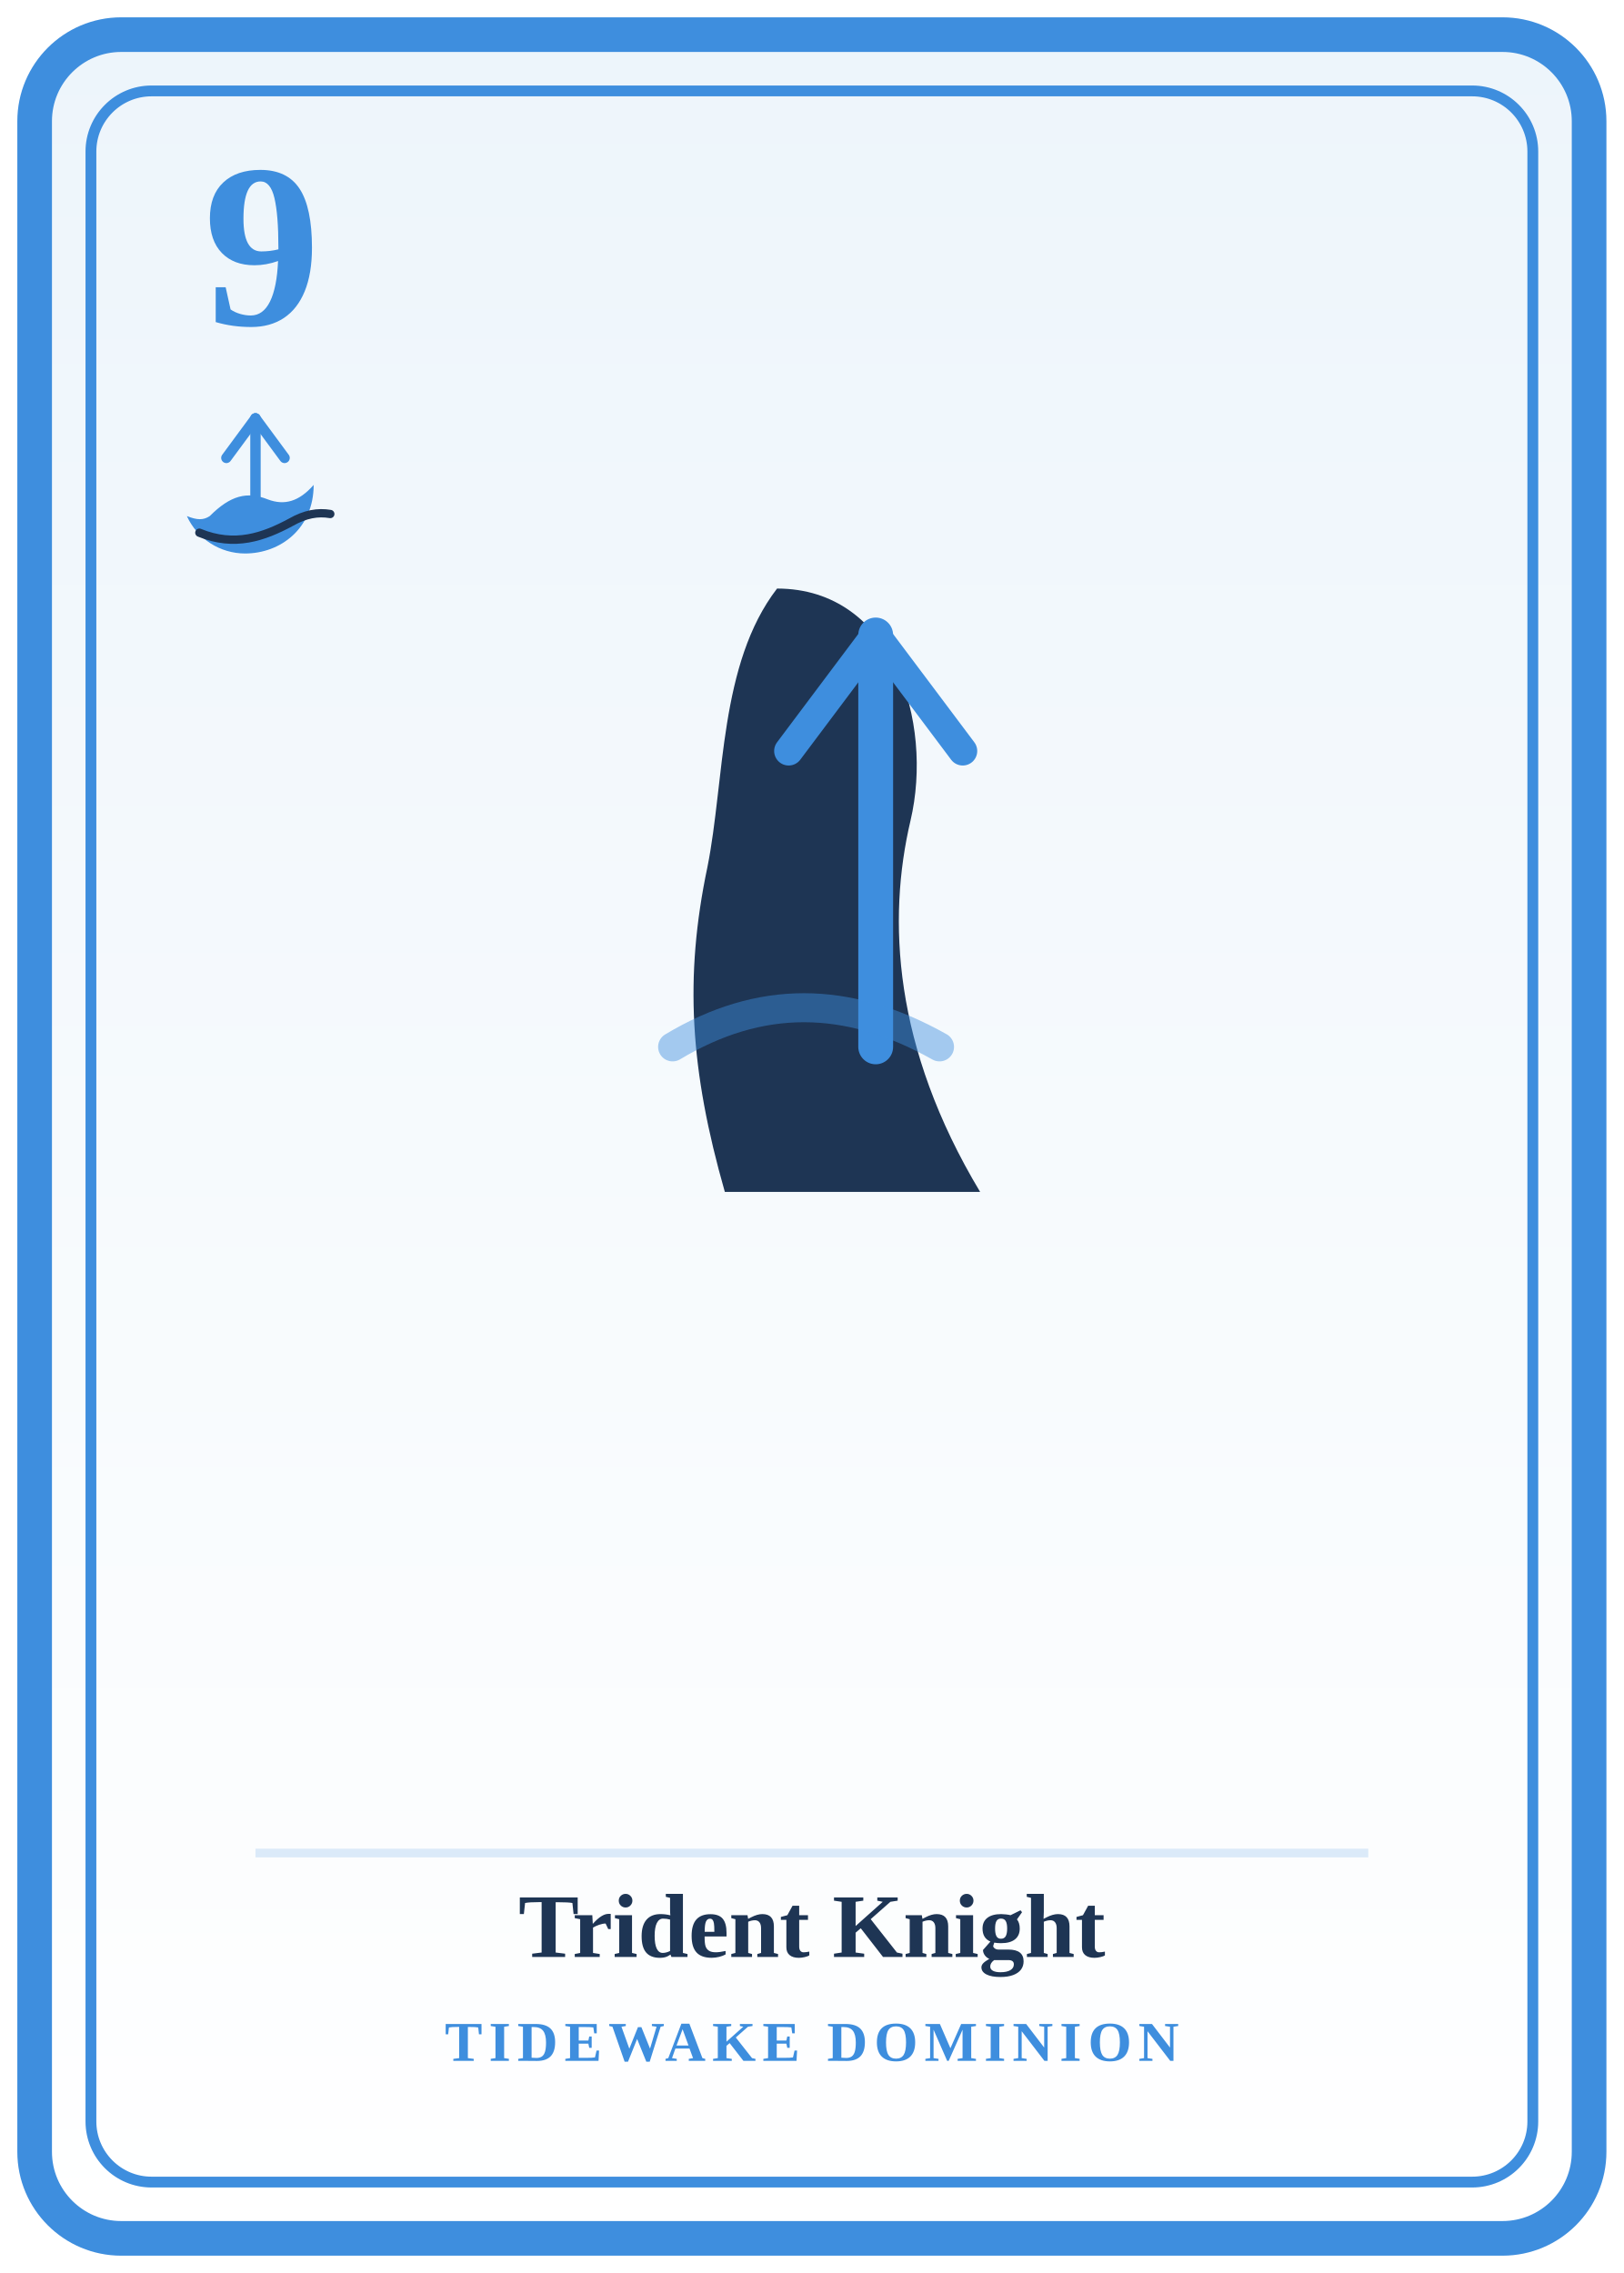
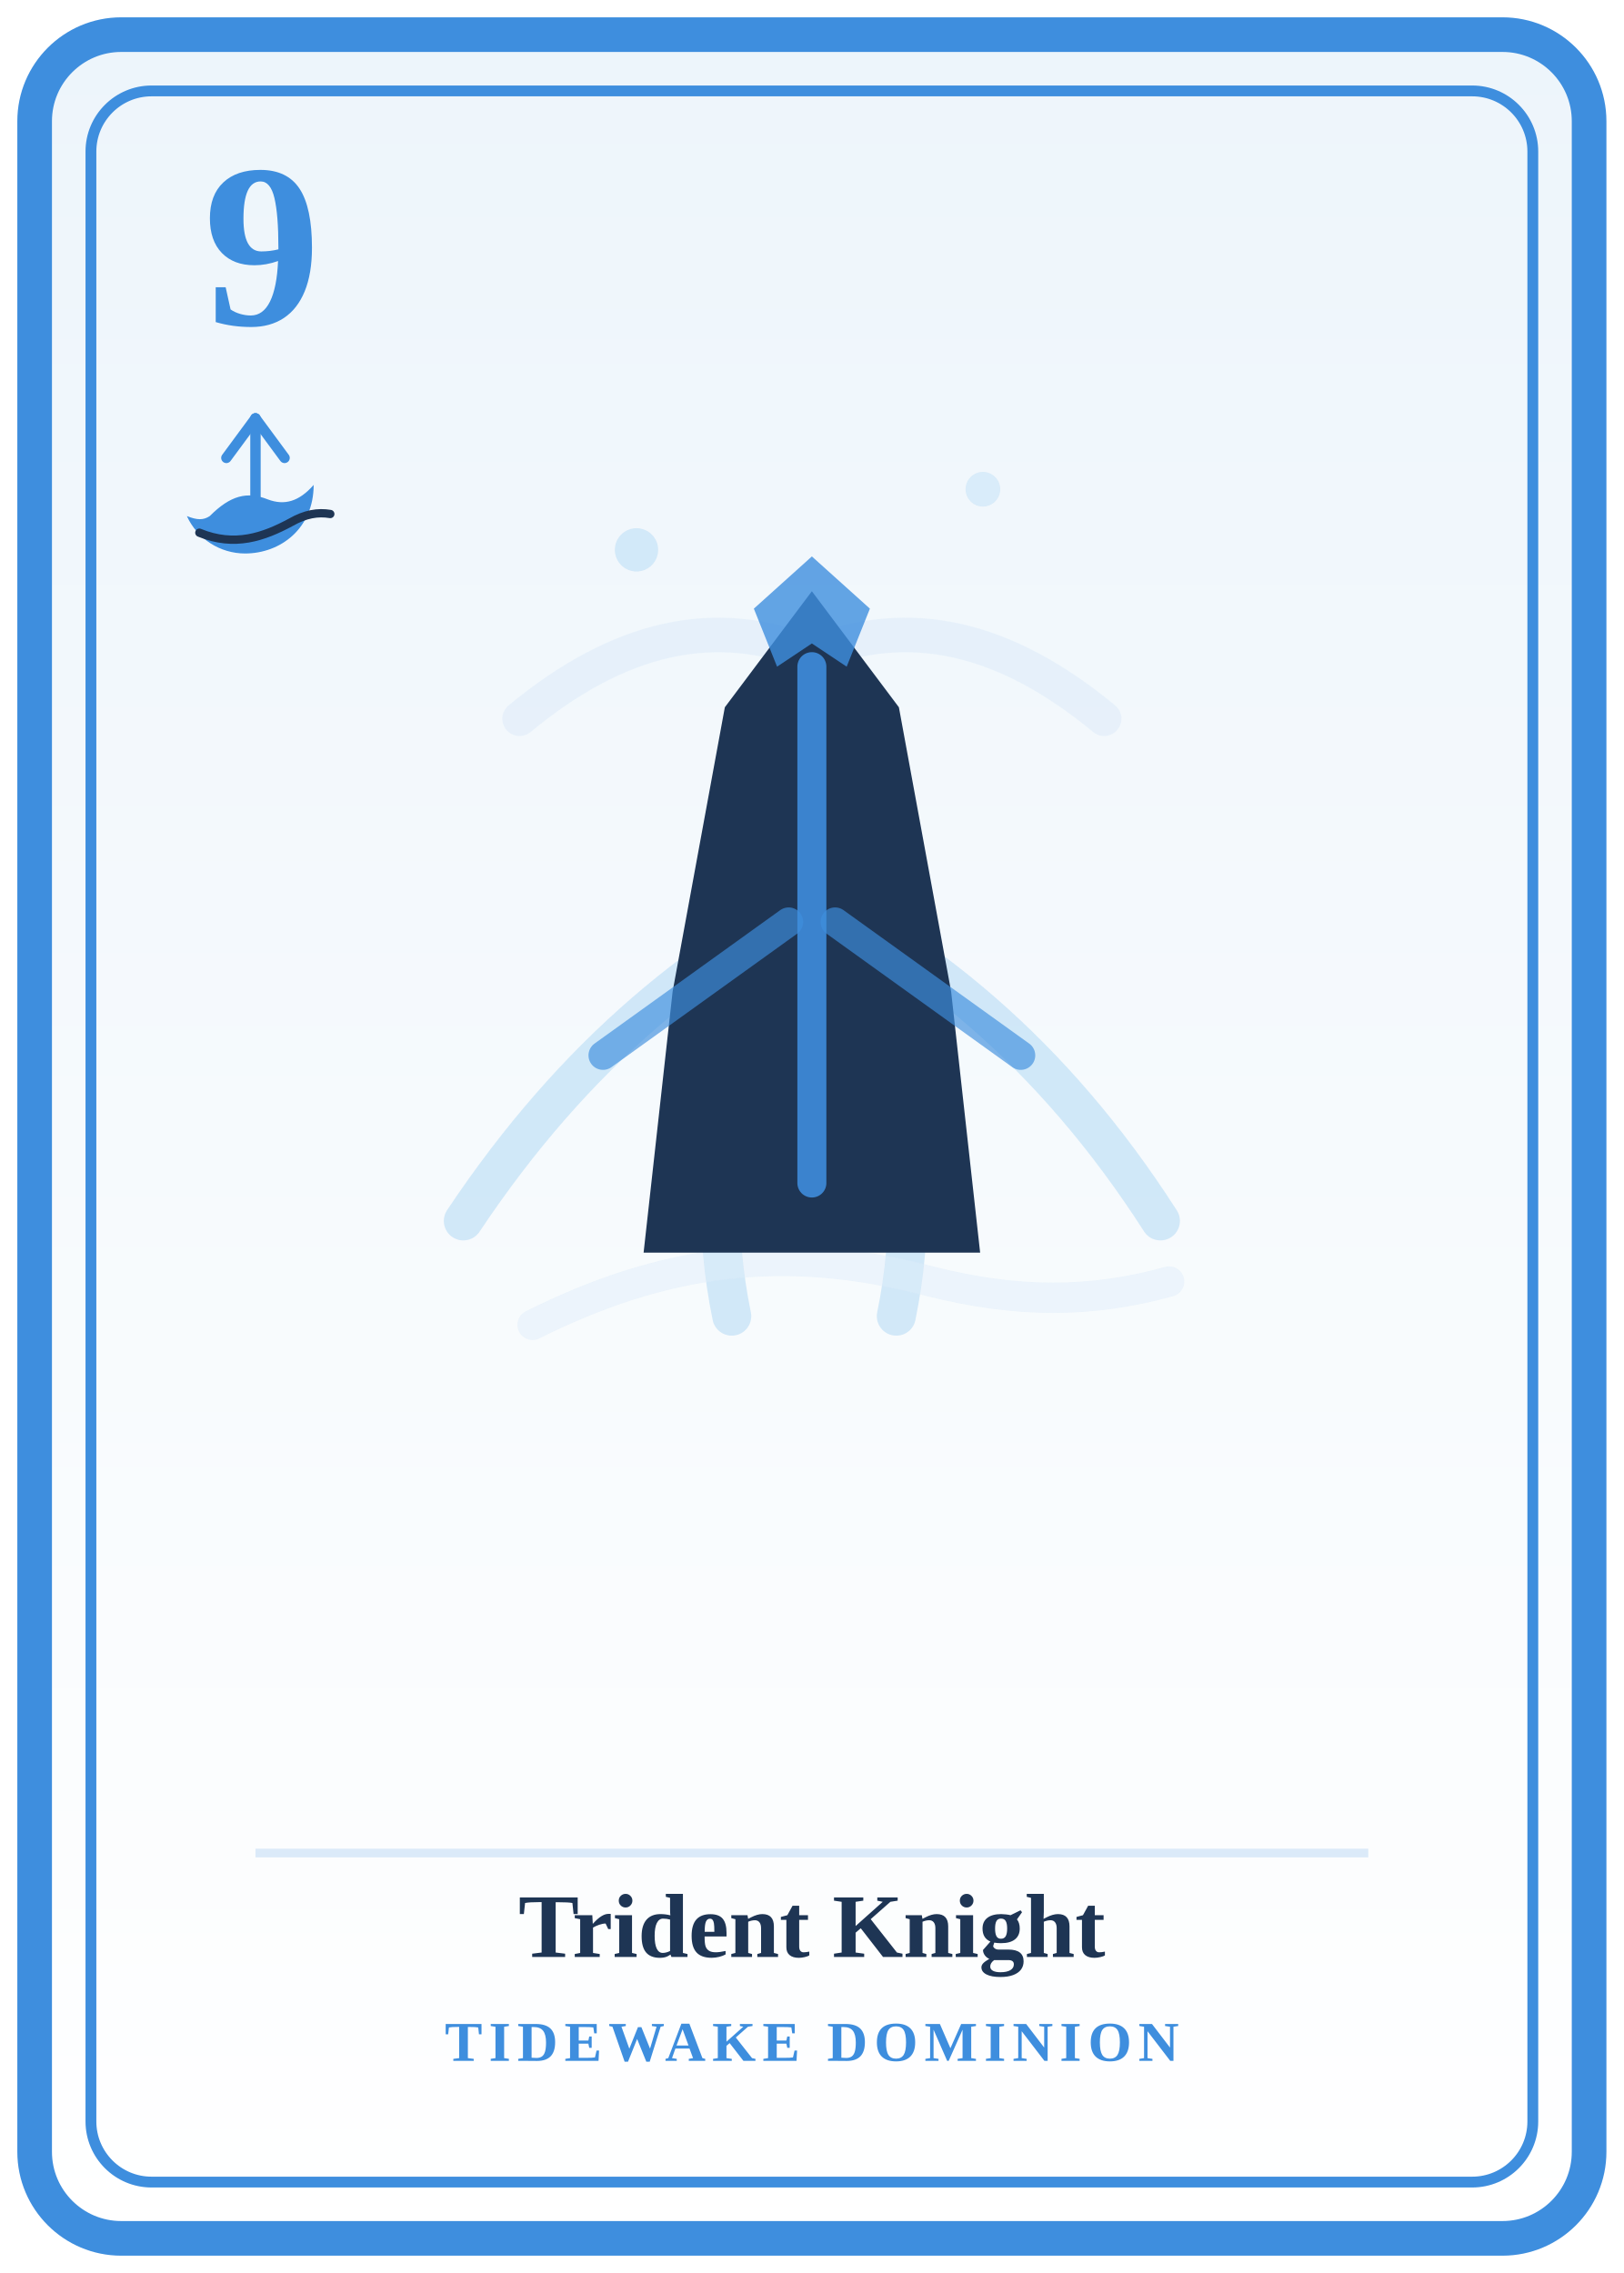
<svg xmlns="http://www.w3.org/2000/svg" viewBox="0 0 750 1050" role="img" aria-labelledby="title desc">
  <defs>
    <linearGradient id="bg-tidewake_dominion_9" x1="0" x2="0" y1="0" y2="1">
      <stop offset="0%" stop-color="#edf5fb" />
      <stop offset="100%" stop-color="#ffffff" />
    </linearGradient>
  </defs>
  <rect x="16" y="16" width="718" height="1018" rx="40" fill="url(#bg-tidewake_dominion_9)" stroke="#3E8EDE" stroke-width="16" />
  <rect x="42" y="42" width="666" height="966" rx="28" fill="none" stroke="#3E8EDE" stroke-width="5" />
  <g transform="translate(94,150)">
    <text x="0" y="0" font-size="108" font-weight="700" fill="#3E8EDE">9</text>
    <g transform="translate(24,74)">
      <g transform="translate(0,0) scale(0.48)">
        <path d="M0 -64 V52" fill="none" stroke="#3E8EDE" stroke-width="10" stroke-linecap="round" />
        <path d="M0 -64 L-28 -26" fill="none" stroke="#3E8EDE" stroke-width="10" stroke-linecap="round" />
        <path d="M0 -64 L28 -26" fill="none" stroke="#3E8EDE" stroke-width="10" stroke-linecap="round" />
        <path d="M-44 30 C-24 10, -8 6, 12 14 C28 20, 42 16, 56 0 C56 42, 24 66, -10 66 C-34 66, -56 52, -66 30 C-56 34, -50 34, -44 30 Z" fill="#3E8EDE" />
        <path d="M-54 46 C-20 60, 8 50, 34 36 C48 28, 60 26, 72 28" fill="none" stroke="#1e3554" stroke-width="8" stroke-linecap="round" />
      </g>
    </g>
  </g>
-   <g transform="translate(375,430) scale(1.34)">
-     <path d="M-12 -118 C28 -118 42 -72 34 -38 C26 -4 28 40 58 90 L-30 90 C-42 48 -44 16 -36 -22 C-30 -52 -32 -92 -12 -118 Z" fill="#1e3554" />
-     <path d="M22 -102 L22 40" fill="none" stroke="#3E8EDE" stroke-width="12" stroke-linecap="round" />
-     <path d="M22 -102 L-8 -62" fill="none" stroke="#3E8EDE" stroke-width="10" stroke-linecap="round" />
-     <path d="M22 -102 L52 -62" fill="none" stroke="#3E8EDE" stroke-width="10" stroke-linecap="round" />
-     <path d="M-48 40 C-18 22 12 22 44 40" fill="none" stroke="#3E8EDE" stroke-width="10" stroke-linecap="round" opacity="0.45" />
+   <g opacity="0.92">
+     <path d="M214 564 C266 486 326 438 392 406 C344 462 322 530 338 608" fill="none" stroke="#90c8ef" stroke-width="18" stroke-linecap="round" opacity="0.4" />
+     <path d="M536 564 C486 486 426 438 360 406 C408 462 430 530 414 608" fill="none" stroke="#90c8ef" stroke-width="18" stroke-linecap="round" opacity="0.4" />
+     <path d="M240 332 C286 294 330 284 375 302 C420 284 464 294 510 332" fill="none" stroke="#dbeaf9" stroke-width="16" stroke-linecap="round" opacity="0.52" />
+     <path d="M246 612 C306 582 362 574 430 592 C470 602 504 602 540 592" fill="none" stroke="#dbeaf9" stroke-width="14" stroke-linecap="round" opacity="0.48" />
+     <circle cx="294" cy="254" r="10" fill="#90c8ef" opacity="0.34" />
+     <circle cx="454" cy="226" r="8" fill="#90c8ef" opacity="0.28" />
+   </g>
+   <g transform="translate(375,450) scale(1.34)">
+     <path d="M0 -132 L30 -92 L48 6 L58 96 L-58 96 L-48 6 L-30 -92 Z" fill="#1e3554" />
+     <path d="M0 -144 L20 -126 L12 -106 L0 -114 L-12 -106 L-20 -126 Z" fill="#3E8EDE" opacity="0.8" />
+     <path d="M0 -106 V72" fill="none" stroke="#3E8EDE" stroke-width="10" stroke-linecap="round" opacity="0.88" />
+     <path d="M-72 28 L-8 -18 M72 28 L8 -18" fill="none" stroke="#3E8EDE" stroke-width="10" stroke-linecap="round" opacity="0.66" />
  </g>
  <line x1="118" y1="856" x2="632" y2="856" stroke="#dbeaf9" stroke-width="4" />
  <text x="375" y="904" text-anchor="middle" font-size="42" font-weight="700" fill="#1e3554">Trident Knight</text>
  <text x="375" y="952" text-anchor="middle" font-size="26" font-weight="700" fill="#3E8EDE" letter-spacing="3">TIDEWAKE DOMINION</text>
</svg>
